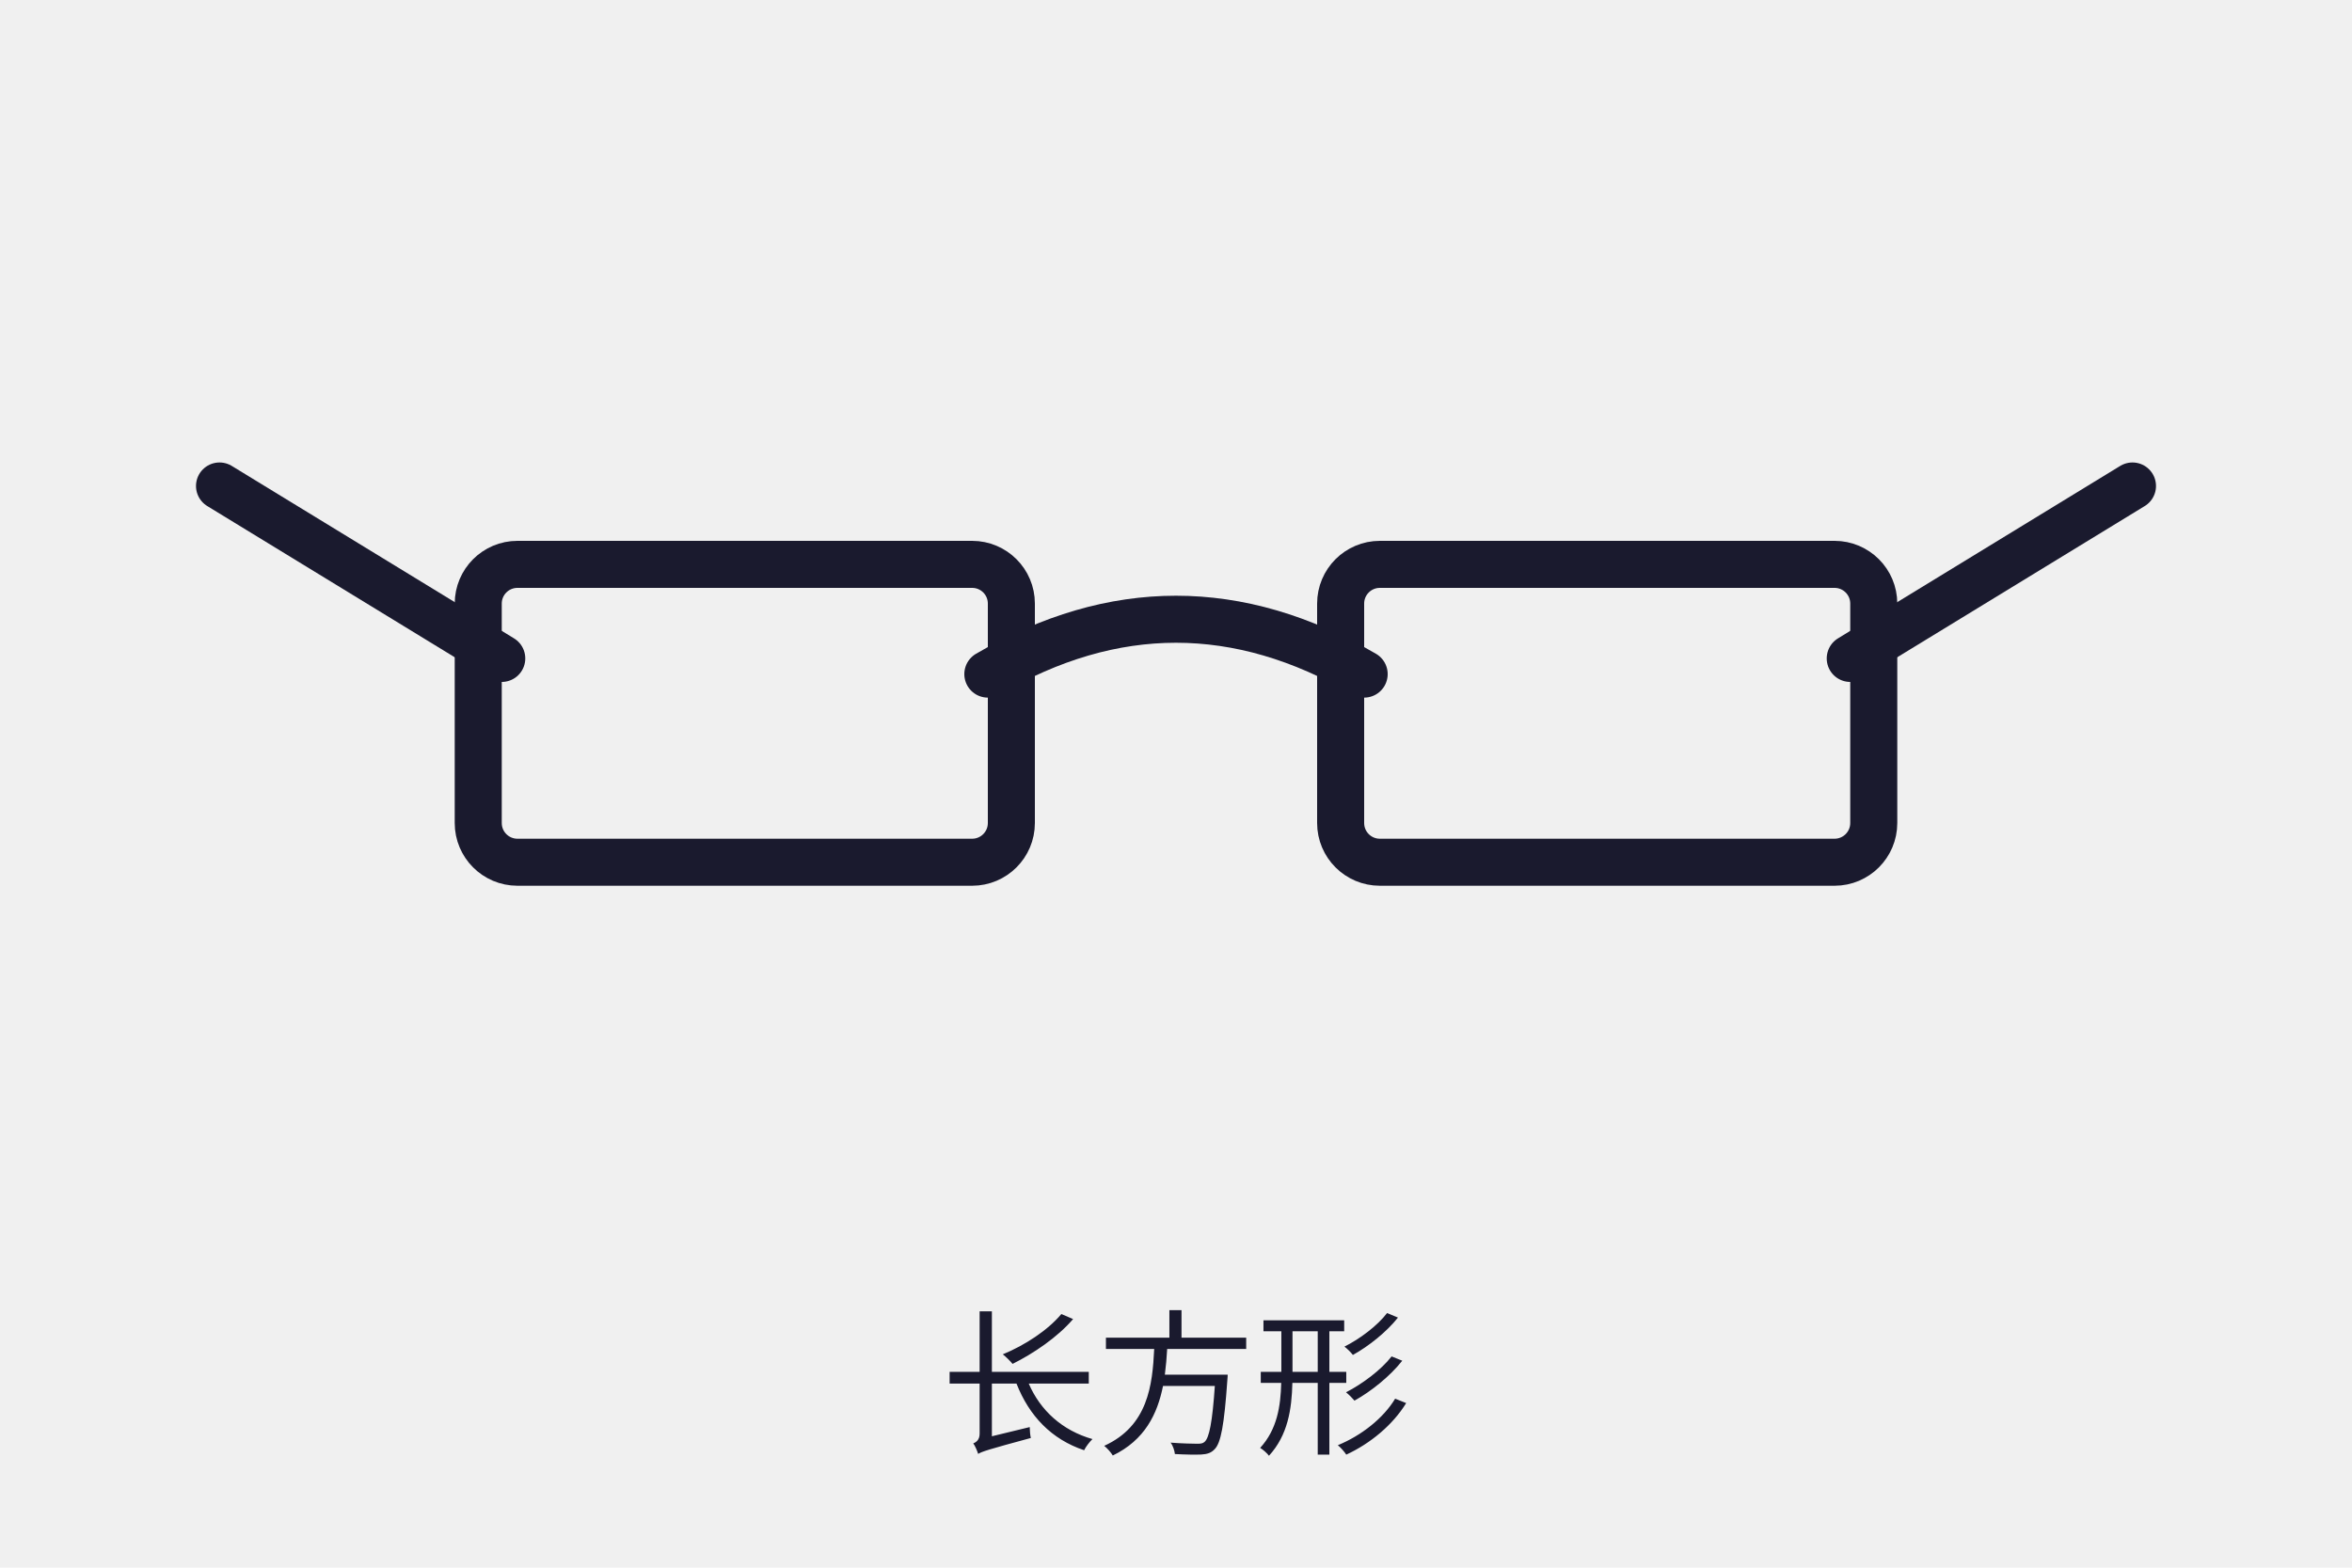
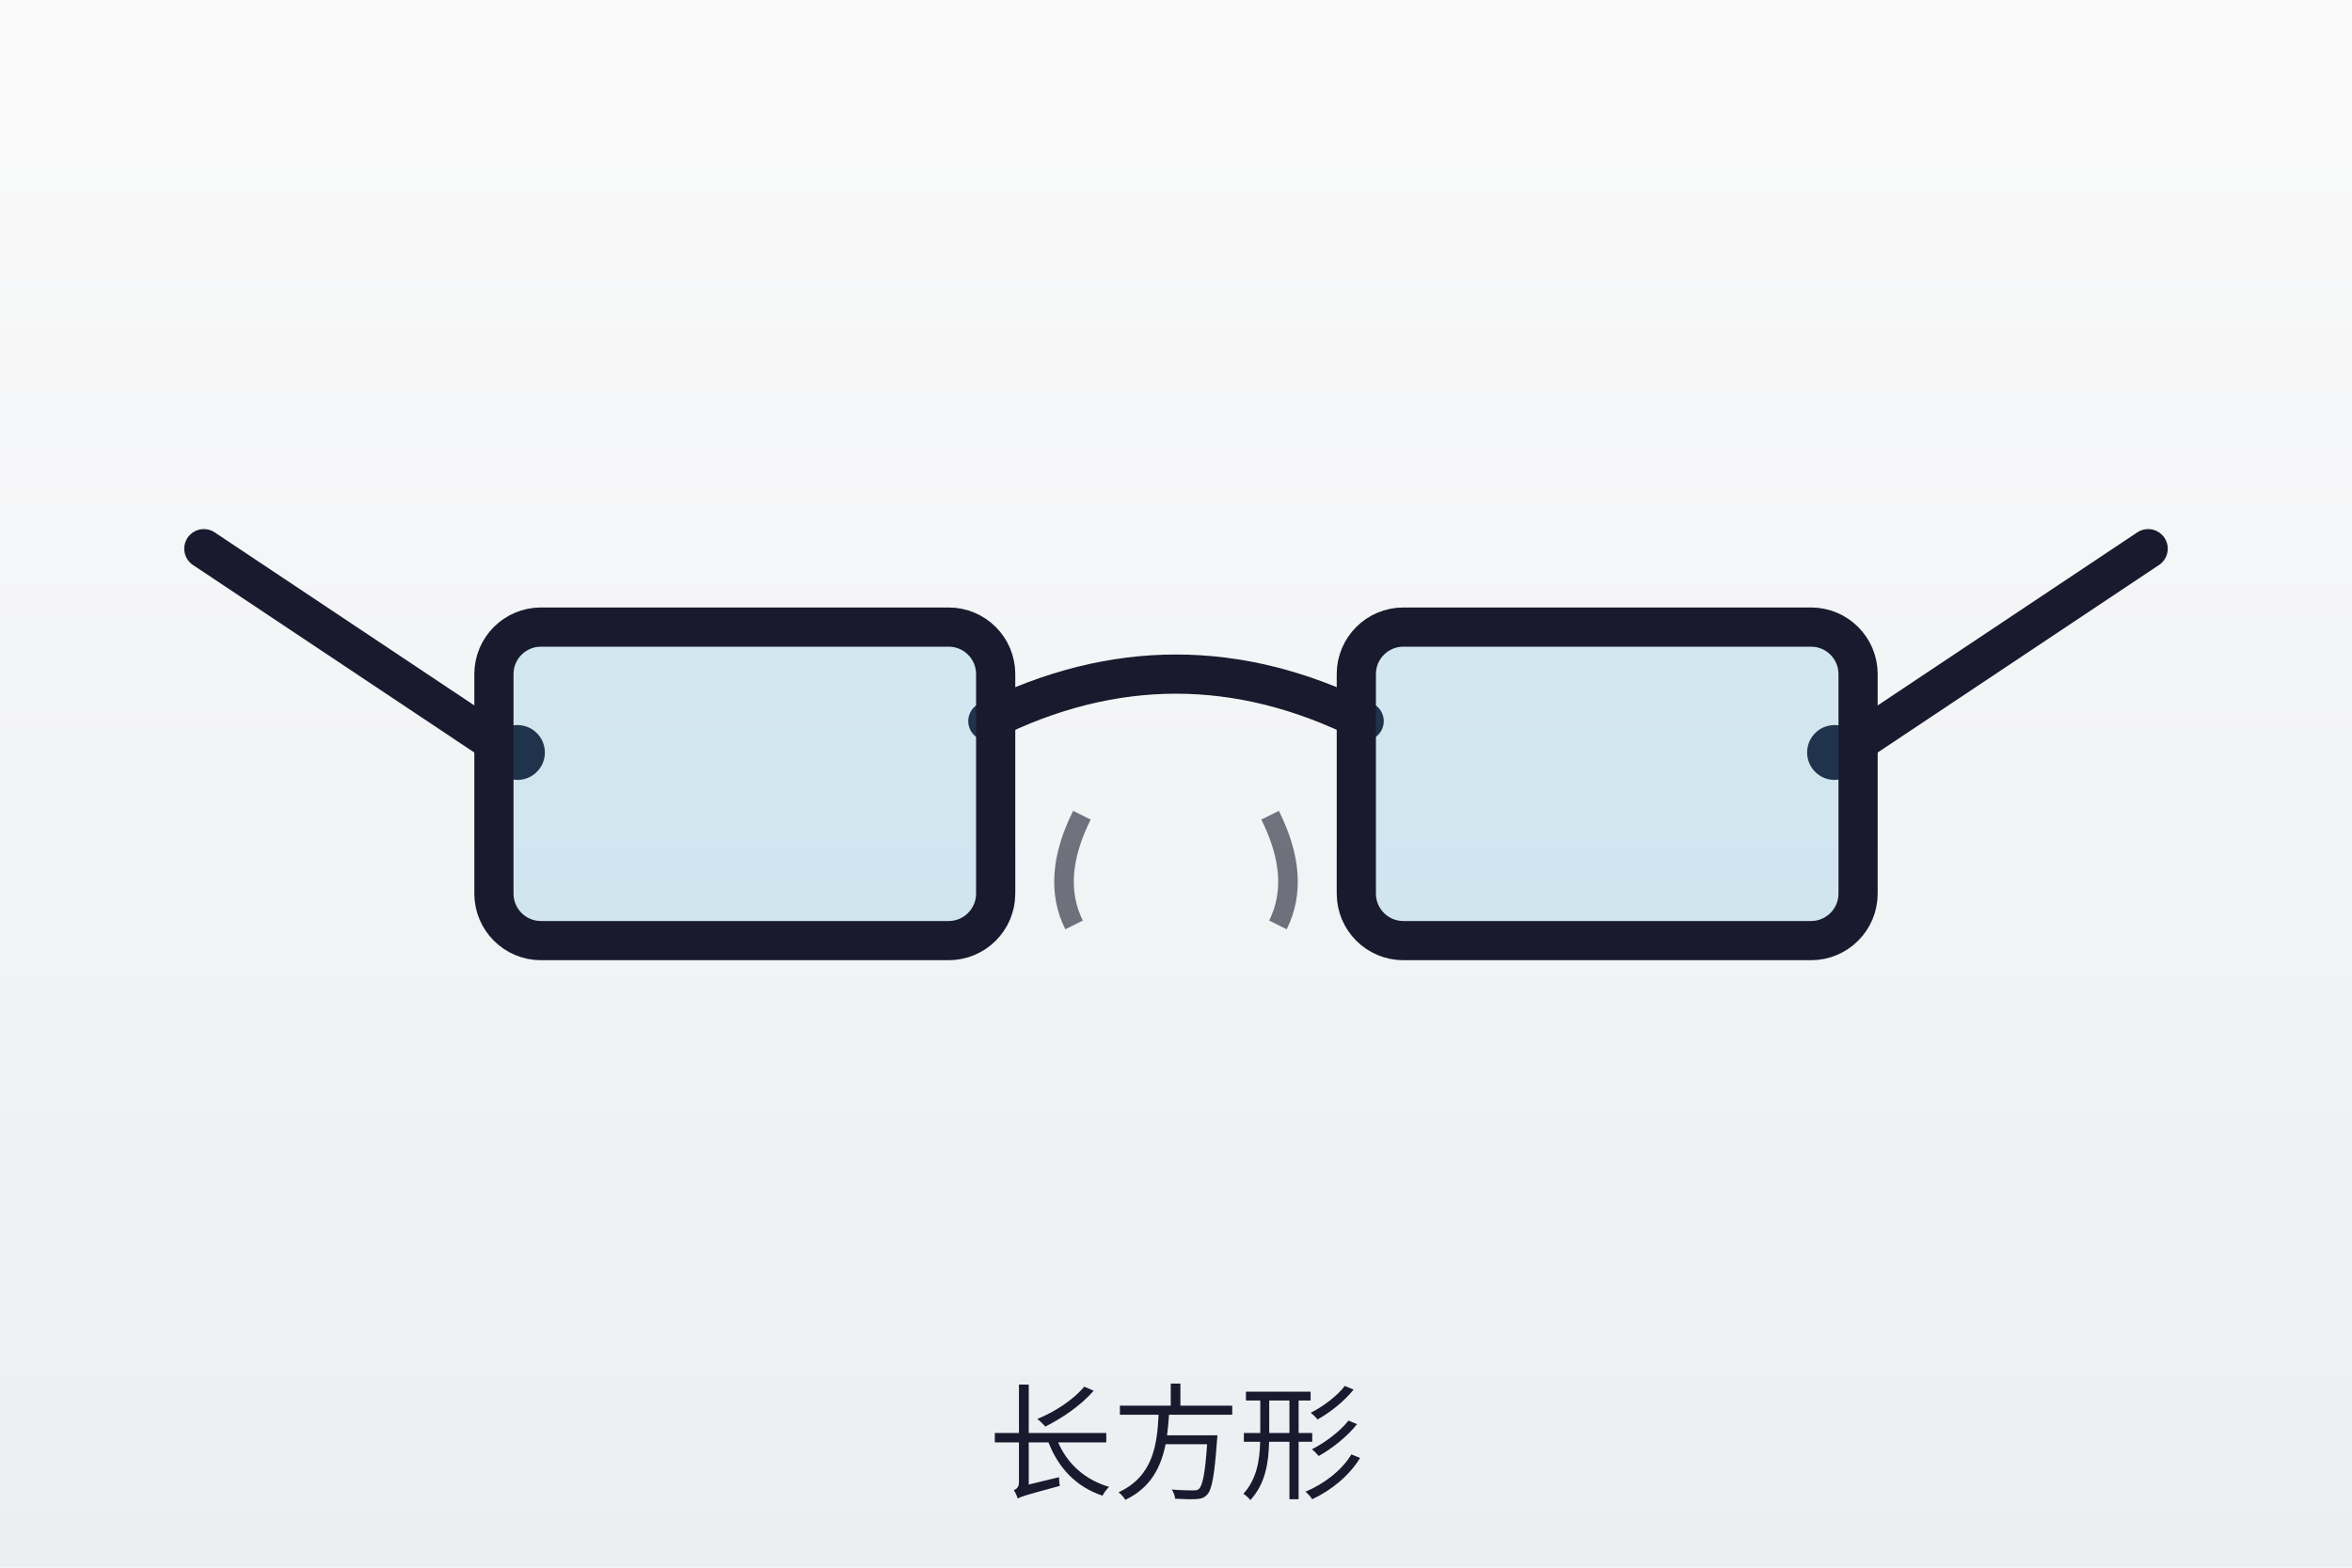
<svg xmlns="http://www.w3.org/2000/svg" width="300" height="200" viewBox="0 0 300 200">
-   <rect width="300" height="200" fill="#f0f0f0" />
-   <rect x="61" y="72" width="68" height="38" rx="5" fill="none" stroke="#1a1a2e" stroke-width="6" stroke-linejoin="round" />
-   <rect x="171" y="72" width="68" height="38" rx="5" fill="none" stroke="#1a1a2e" stroke-width="6" stroke-linejoin="round" />
-   <path d="M 126 86 Q 150 72 174 86" fill="none" stroke="#1a1a2e" stroke-width="6" stroke-linecap="round" />
-   <path d="M 64 84 L 28 62" fill="none" stroke="#1a1a2e" stroke-width="6" stroke-linecap="round" />
-   <path d="M 236 84 L 272 62" fill="none" stroke="#1a1a2e" stroke-width="6" stroke-linecap="round" />
-   <text x="150" y="184" text-anchor="middle" font-family="sans-serif" font-size="20" fill="#1a1a2e">长方形</text>
+   <defs>
+     <linearGradient id="bg" x1="0" y1="0" x2="0" y2="1">
+       <stop offset="0" stop-color="#fafafa" />
+       <stop offset="1" stop-color="#eceef2" />
+     </linearGradient>
+   </defs>
+   <rect width="300" height="200" fill="url(#bg)" />
+   <path d="M 65 96 L 26 70" fill="none" stroke="#1a1a2e" stroke-width="5" stroke-linecap="round" />
+   <path d="M 235 96 L 274 70" fill="none" stroke="#1a1a2e" stroke-width="5" stroke-linecap="round" />
+   <circle cx="66" cy="96" r="3.5" fill="#1a1a2e" />
+   <circle cx="234" cy="96" r="3.5" fill="#1a1a2e" />
+   <path d="M 126 92 Q 150 80 174 92" fill="none" stroke="#1a1a2e" stroke-width="5" stroke-linecap="round" />
+   <path d="M 138 104 q -4 8 -1 14" fill="none" stroke="#1a1a2e" stroke-width="2.5" stroke-opacity="0.6" />
+   <path d="M 162 104 q 4 8 1 14" fill="none" stroke="#1a1a2e" stroke-width="2.5" stroke-opacity="0.6" />
+   <rect x="63" y="80" width="64" height="40" rx="6" fill="#3FA7D6" fill-opacity="0.18" stroke="#1a1a2e" stroke-width="5" stroke-linejoin="round" />
+   <rect x="63" y="80" width="64" height="40" rx="6" fill="none" stroke="#1a1a2e" stroke-width="2" stroke-opacity="0.35" />
+   <rect x="173" y="80" width="64" height="40" rx="6" fill="#3FA7D6" fill-opacity="0.18" stroke="#1a1a2e" stroke-width="5" stroke-linejoin="round" />
+   <rect x="173" y="80" width="64" height="40" rx="6" fill="none" stroke="#1a1a2e" stroke-width="2" stroke-opacity="0.35" />
+   <text x="150" y="190" text-anchor="middle" font-family="sans-serif" font-size="16" fill="#1a1a2e">长方形</text>
</svg>
